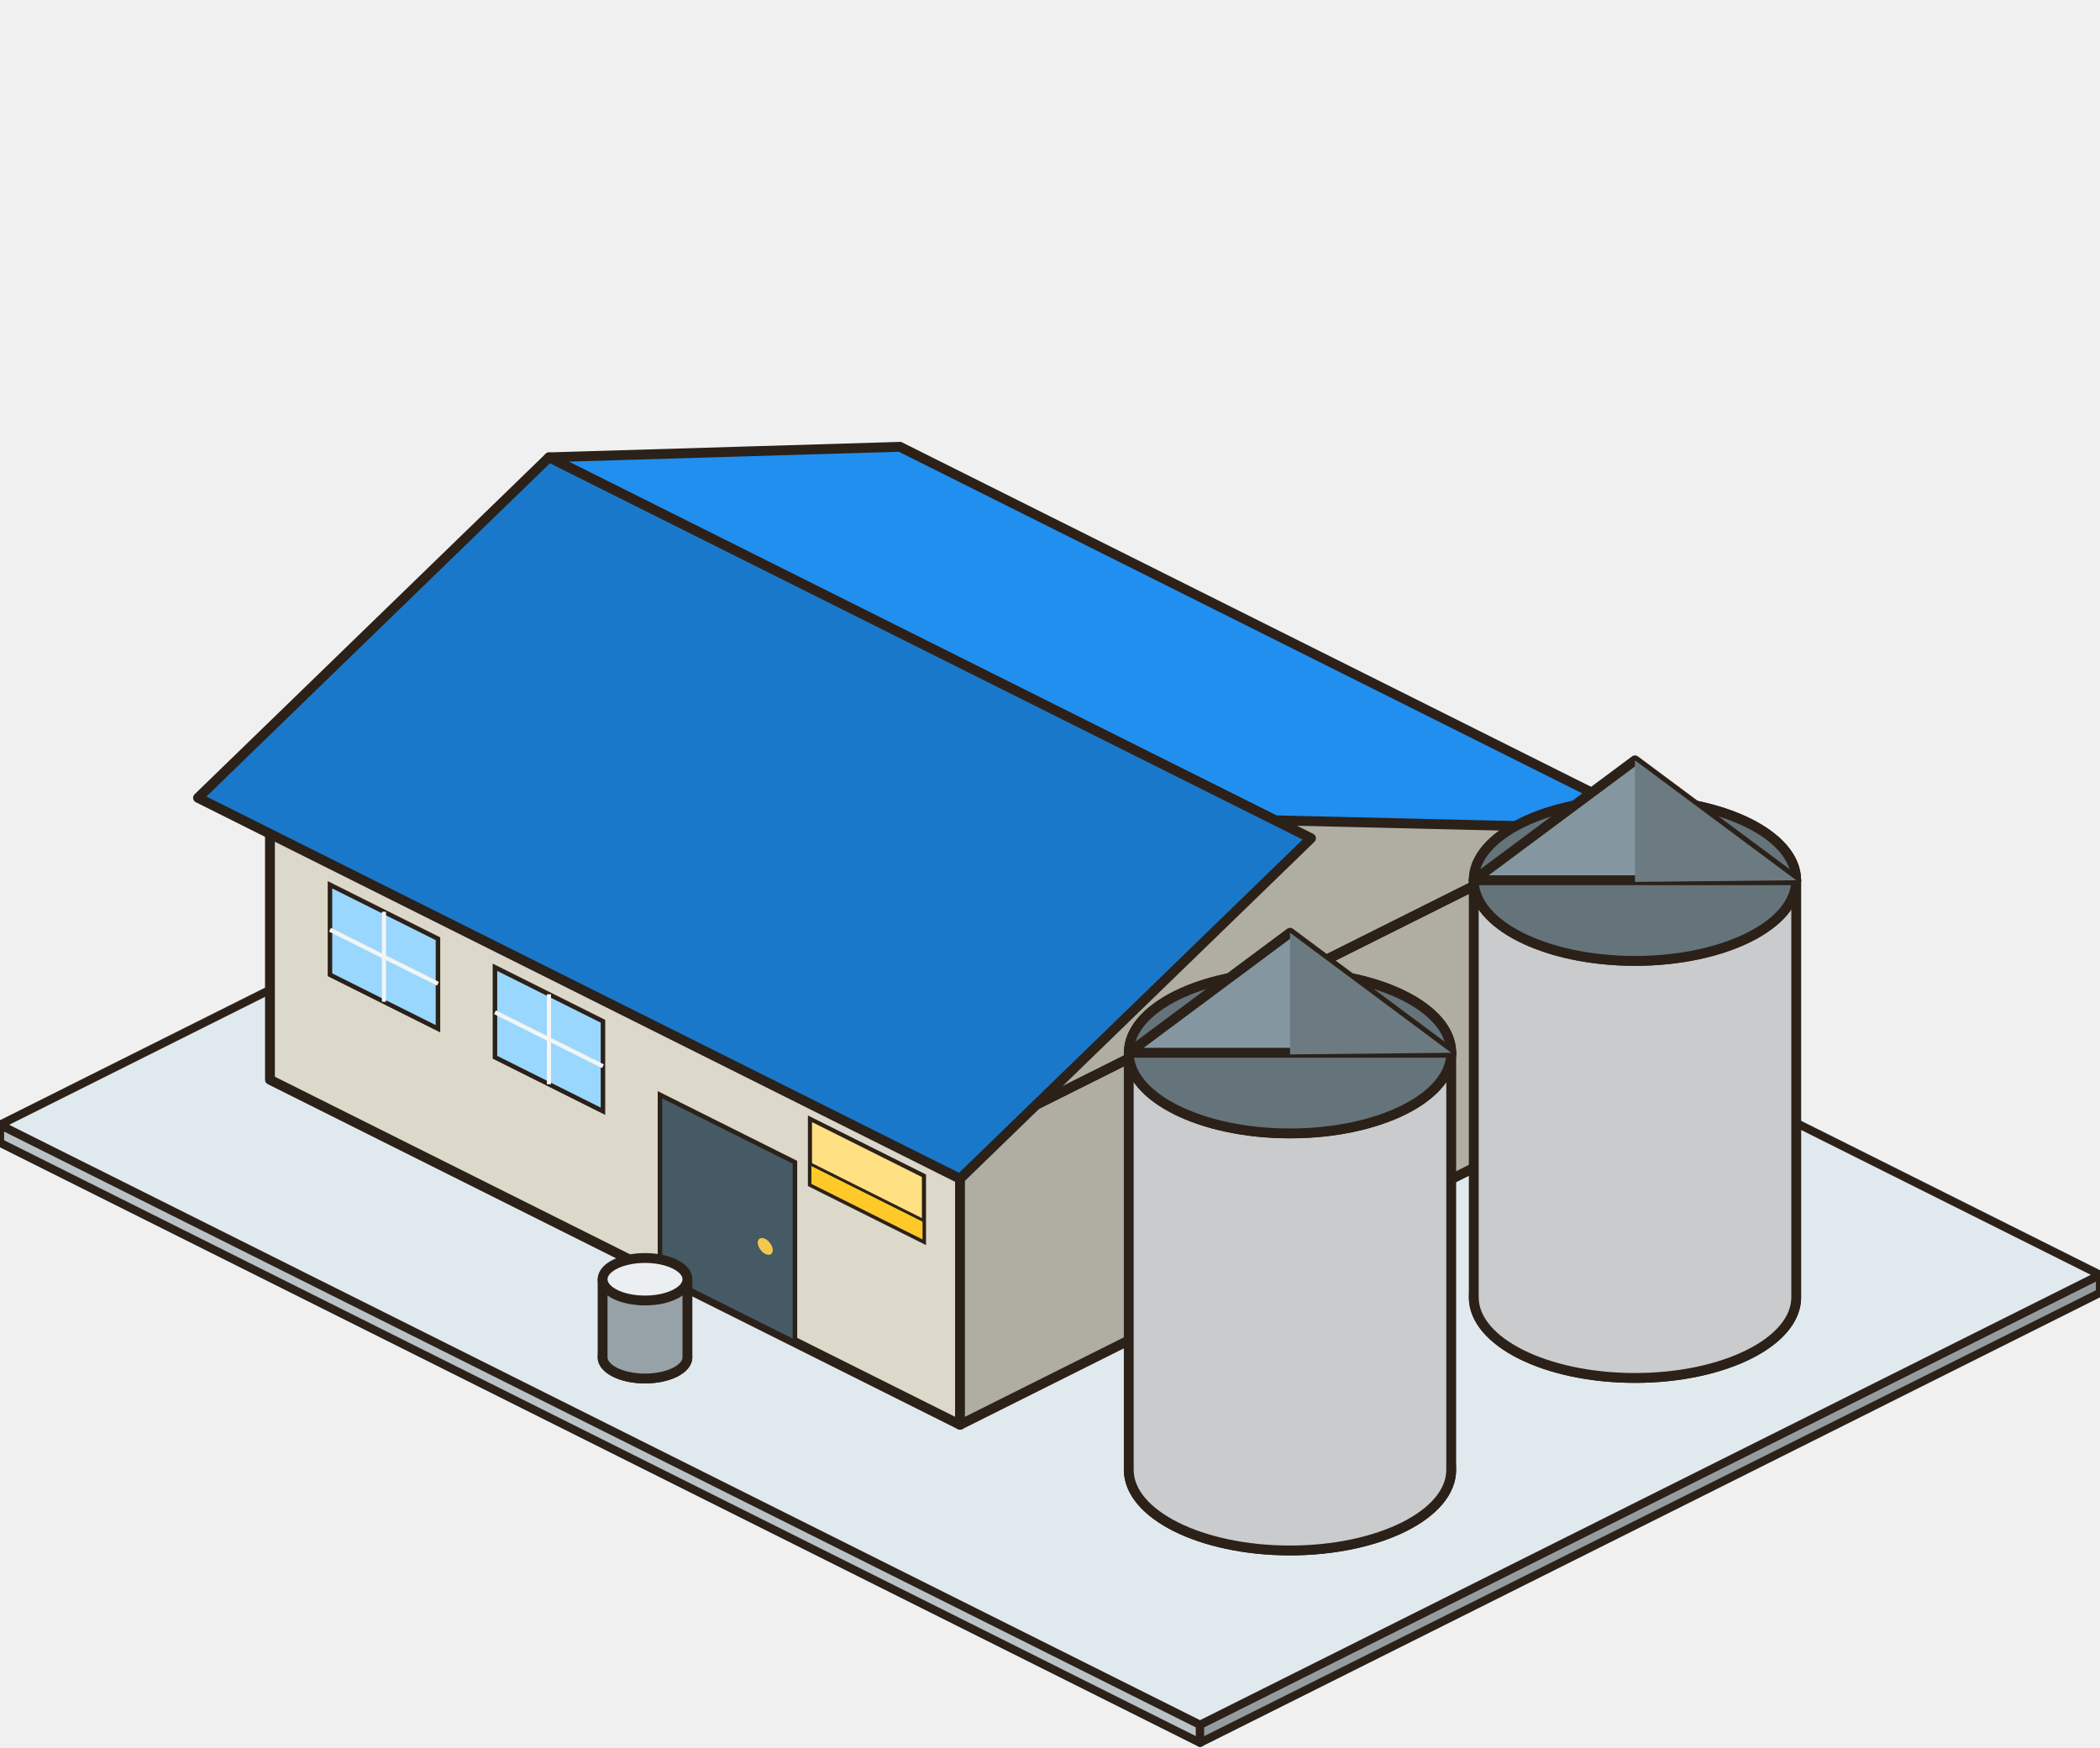
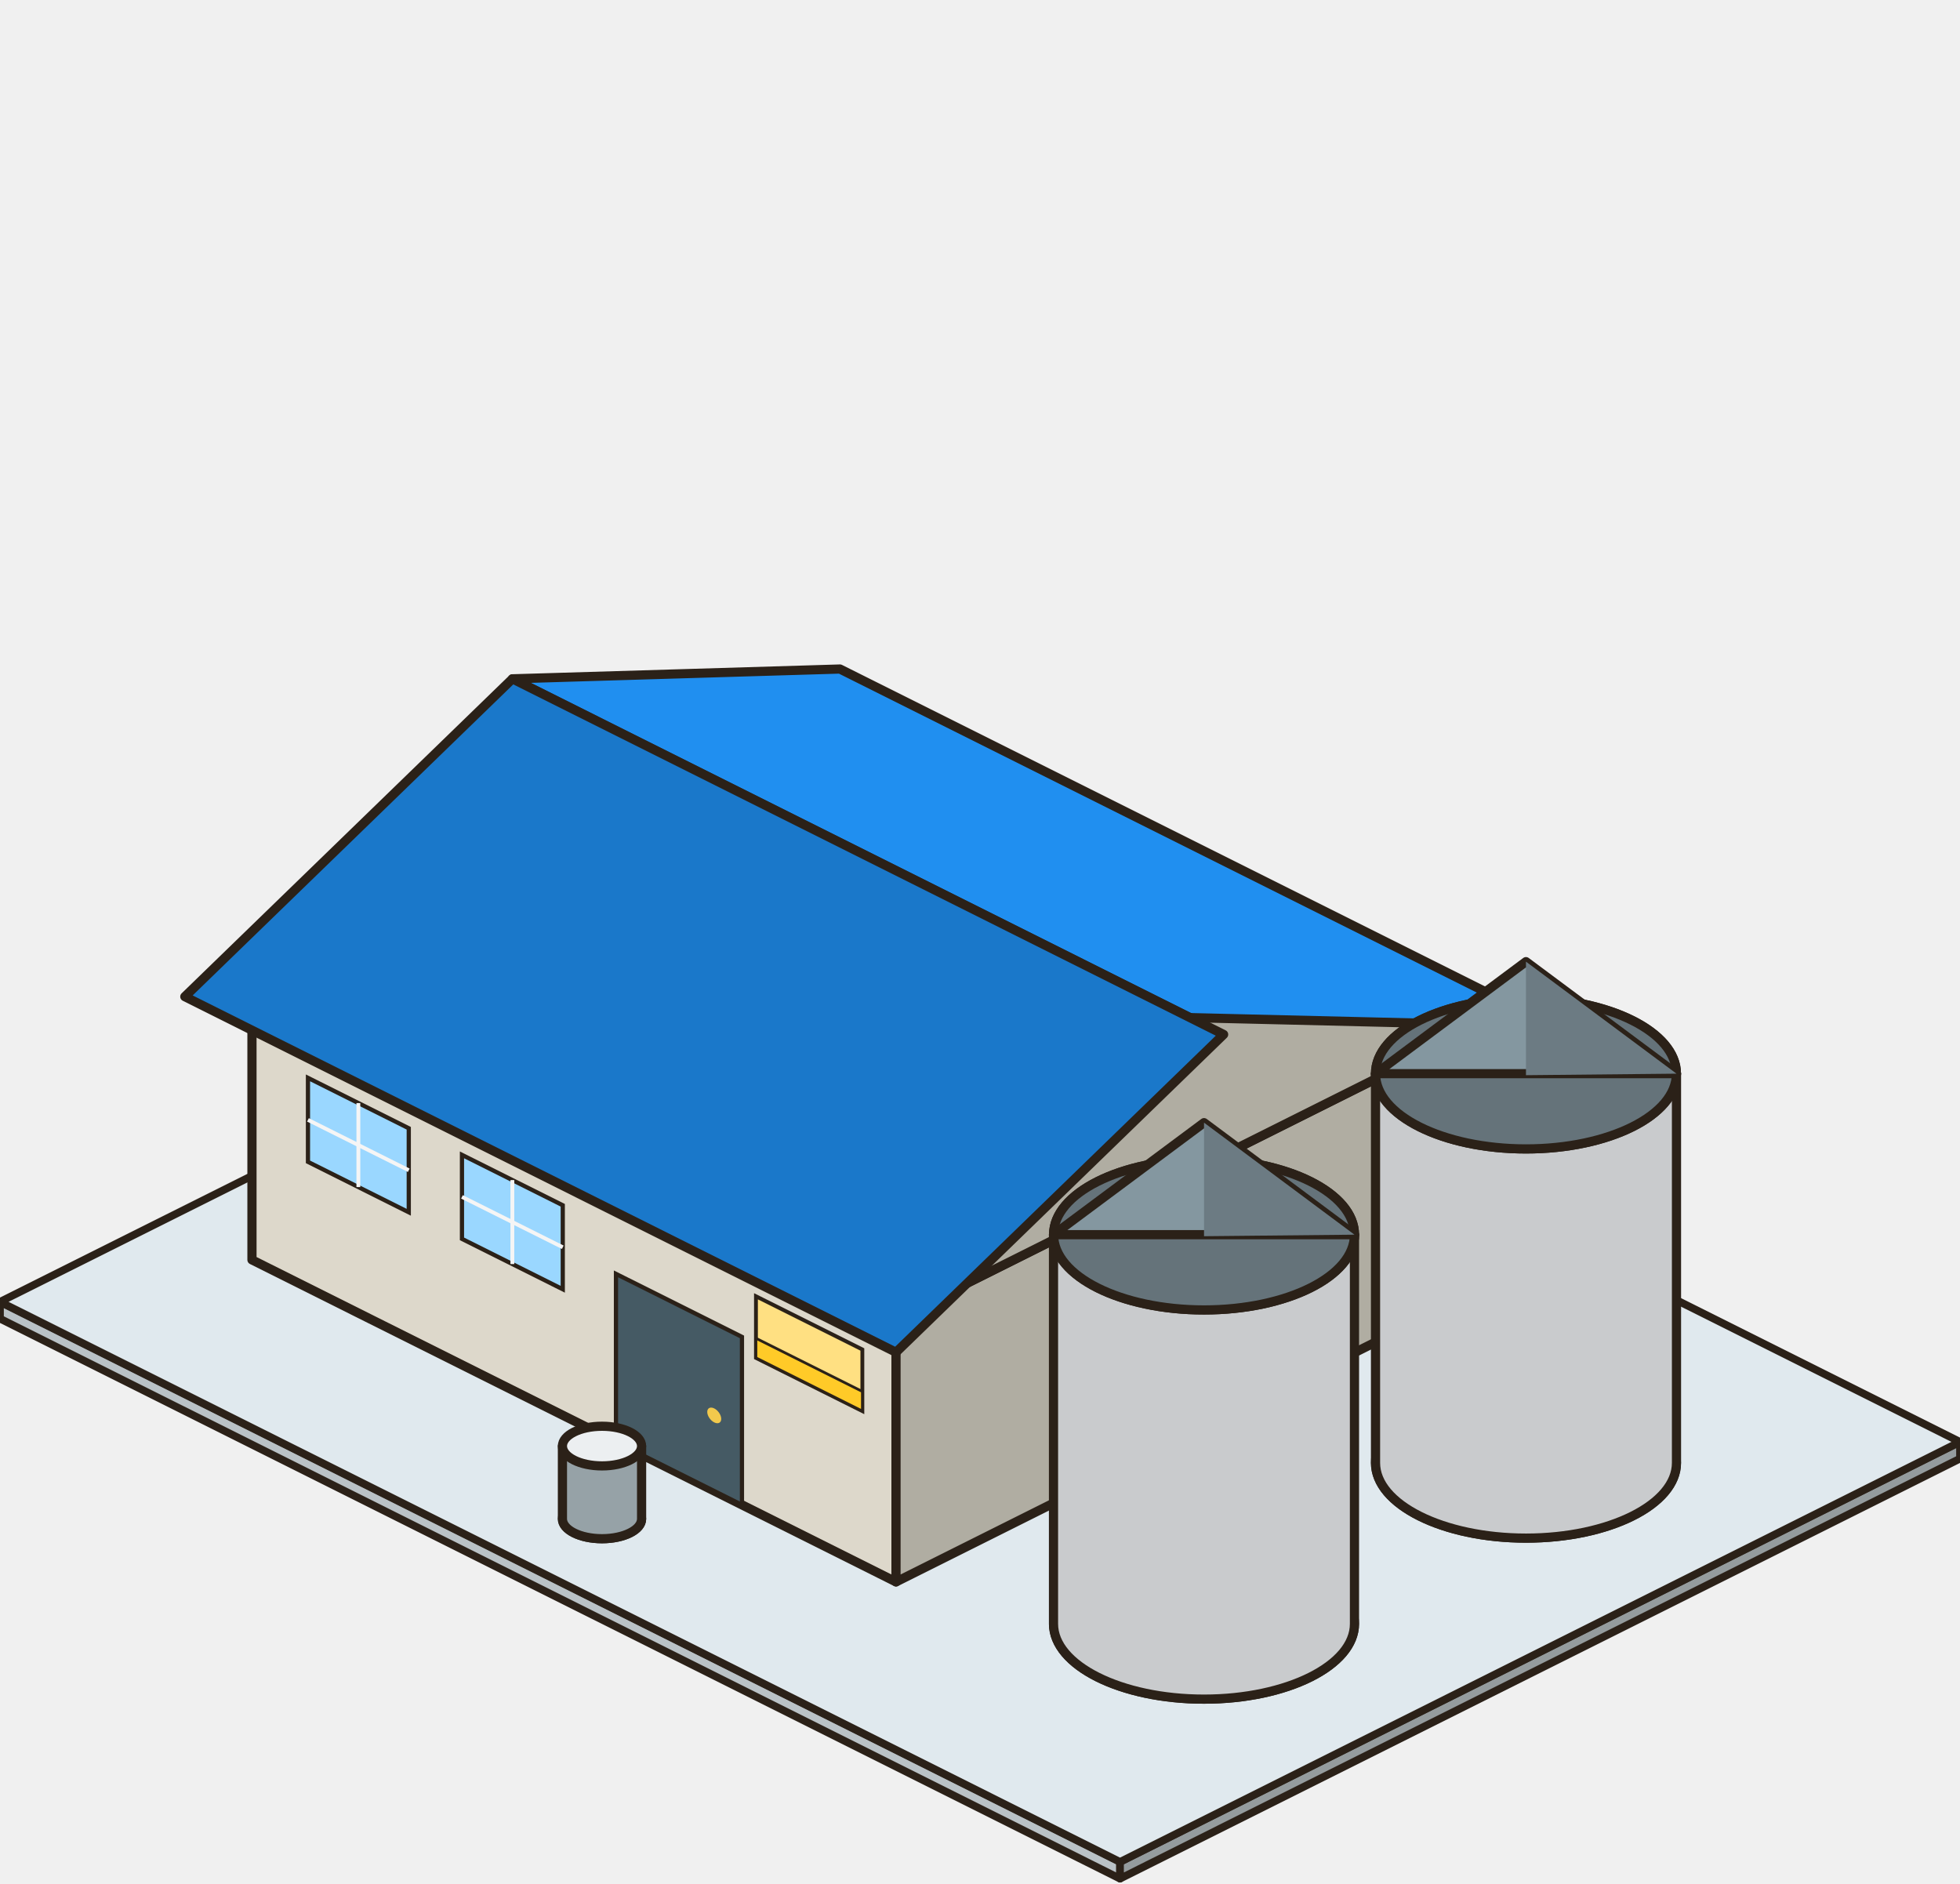
- <svg xmlns="http://www.w3.org/2000/svg" viewBox="0 0 256 213" width="512" height="426">
-   <polygon points="0.00,139.31 146.29,212.46 146.29,210.26 0.00,137.12" fill="#bac2c6" stroke="#2b2118" stroke-width="1.0" stroke-linejoin="round" />
-   <polygon points="146.29,212.46 256.00,157.60 256.00,155.41 146.29,210.26" fill="#959c9e" stroke="#2b2118" stroke-width="1.0" stroke-linejoin="round" />
-   <polygon points="109.71,82.26 256.00,155.41 146.29,210.26 0.00,137.12" fill="#e0e9ee" stroke="#2b2118" stroke-width="1.0" stroke-linejoin="round" />
-   <polygon points="32.91,131.63 117.03,173.69 117.03,139.31 32.91,97.26" fill="#dcd8ca" stroke="#2b2118" stroke-width="1.2" stroke-linejoin="round" />
-   <polygon points="117.03,173.69 193.83,135.29 193.83,100.91 117.03,139.31" fill="#b0ada2" stroke="#2b2118" stroke-width="1.2" stroke-linejoin="round" />
-   <polygon points="109.71,58.86 193.83,100.91 117.03,139.31 32.91,97.26" fill="#fffff3" stroke="#2b2118" stroke-width="1.2" stroke-linejoin="round" />
-   <g transform="matrix(36.571,18.286,0.000,-36.571,32.91,131.63)">
+ <svg xmlns="http://www.w3.org/2000/svg" viewBox="0 0 256 246" width="512" height="492">
+   <polygon points="0.00,172.23 146.29,245.37 146.29,243.18 0.00,170.03" fill="#bac2c6" stroke="#2b2118" stroke-width="1" stroke-linejoin="round" />
+   <polygon points="146.29,245.37 256.00,190.51 256.00,188.32 146.29,243.18" fill="#959c9e" stroke="#2b2118" stroke-width="1" stroke-linejoin="round" />
+   <polygon points="109.71,115.18 256.00,188.32 146.29,243.18 0.00,170.03" fill="#e0e9ee" stroke="#2b2118" stroke-width="1" stroke-linejoin="round" />
+   <polygon points="32.91,164.55 117.03,206.61 117.03,172.23 32.91,130.17" fill="#ddd8cb" stroke="#2b2118" stroke-width="1.2" stroke-linejoin="round" />
+   <polygon points="117.03,206.61 193.83,168.21 193.83,133.83 117.03,172.23" fill="#b0ada2" stroke="#2b2118" stroke-width="1.2" stroke-linejoin="round" />
+   <polygon points="109.71,91.77 193.83,133.83 117.03,172.23 32.91,130.17" fill="#fffff3" stroke="#2b2118" stroke-width="1.2" stroke-linejoin="round" />
+   <g transform="matrix(36.571,18.286,0.000,-36.571,32.91,164.55)">
    <rect x="0.2" y="0.45" width="0.36" height="0.3" fill="#9ad7ff" stroke="#2b2118" stroke-width="1.1" vector-effect="non-scaling-stroke" />
    <line x1="0.38" y1="0.45" x2="0.38" y2="0.75" stroke="#f5f5f5" stroke-width="1" vector-effect="non-scaling-stroke" />
    <line x1="0.2" y1="0.6" x2="0.56" y2="0.6" stroke="#f5f5f5" stroke-width="1" vector-effect="non-scaling-stroke" />
  </g>
-   <g transform="matrix(36.571,18.286,0.000,-36.571,32.91,131.63)">
+   <g transform="matrix(36.571,18.286,0.000,-36.571,32.91,164.55)">
    <rect x="0.75" y="0.45" width="0.36" height="0.3" fill="#9ad7ff" stroke="#2b2118" stroke-width="1.1" vector-effect="non-scaling-stroke" />
    <line x1="0.93" y1="0.45" x2="0.93" y2="0.75" stroke="#f5f5f5" stroke-width="1" vector-effect="non-scaling-stroke" />
    <line x1="0.75" y1="0.6" x2="1.11" y2="0.6" stroke="#f5f5f5" stroke-width="1" vector-effect="non-scaling-stroke" />
  </g>
-   <g transform="matrix(36.571,18.286,0.000,-36.571,32.91,131.63)">
+   <g transform="matrix(36.571,18.286,0.000,-36.571,32.91,164.55)">
    <rect x="1.3" y="0" width="0.45" height="0.6" fill="#455a64" stroke="#2b2118" stroke-width="1.1" vector-effect="non-scaling-stroke" />
    <circle cx="1.651" cy="0.27" r="0.025" fill="#f2c94c" />
  </g>
-   <g transform="matrix(36.571,18.286,0.000,-36.571,32.91,131.63)">
+   <g transform="matrix(36.571,18.286,0.000,-36.571,32.91,164.55)">
    <rect x="1.8" y="0.55" width="0.38" height="0.22" fill="#ffe082" stroke="#2b2118" stroke-width="1" vector-effect="non-scaling-stroke" />
    <rect x="1.8" y="0.55" width="0.38" height="0.07" fill="#ffca28" stroke="#2b2118" stroke-width="0.7" vector-effect="non-scaling-stroke" />
  </g>
-   <polygon points="109.71,54.47 202.61,100.91 159.82,102.19 66.93,55.75" fill="#208ff0" stroke="#2b2118" stroke-width="1.2" stroke-linejoin="round" />
-   <polygon points="117.03,139.31 193.83,100.91 155.43,100.00" fill="#b0ada2" stroke="#2b2118" stroke-width="1.2" stroke-linejoin="round" />
-   <polygon points="24.14,97.26 117.03,143.70 159.82,102.19 66.93,55.75" fill="#1a78ca" stroke="#2b2118" stroke-width="1.2" stroke-linejoin="round" />
-   <ellipse cx="199.31" cy="158.15" rx="19.65" ry="9.83" fill="#b1b3b5" stroke="#2b2118" stroke-width="1.2" />
-   <path d="M179.66,158.15 A19.65,9.83 0 0 0 218.97,158.15 L218.97,107.31 L179.66,107.31 Z" fill="#c9cbcd" stroke="#2b2118" stroke-width="1.2" stroke-linejoin="round" />
-   <ellipse cx="199.31" cy="107.31" rx="19.65" ry="9.83" fill="#ffffff" stroke="#2b2118" stroke-width="1.2" />
-   <ellipse cx="199.31" cy="107.31" rx="19.65" ry="9.83" fill="#65737a" stroke="#2b2118" stroke-width="1.2" />
-   <polygon points="179.66,107.31 218.97,107.31 199.31,92.69" fill="#8497a0" stroke="#2b2118" stroke-width="1.2" stroke-linejoin="round" />
-   <polygon points="199.31,107.51 218.97,107.31 199.31,92.69" fill="#6c7b82" stroke="none" />
-   <ellipse cx="157.26" cy="179.18" rx="19.65" ry="9.83" fill="#b1b3b5" stroke="#2b2118" stroke-width="1.2" />
-   <path d="M137.60,179.18 A19.65,9.83 0 0 0 176.91,179.18 L176.91,128.34 L137.60,128.34 Z" fill="#c9cbcd" stroke="#2b2118" stroke-width="1.2" stroke-linejoin="round" />
-   <ellipse cx="157.26" cy="128.34" rx="19.65" ry="9.83" fill="#ffffff" stroke="#2b2118" stroke-width="1.2" />
-   <ellipse cx="157.26" cy="128.34" rx="19.65" ry="9.83" fill="#65737a" stroke="#2b2118" stroke-width="1.2" />
-   <polygon points="137.60,128.34 176.91,128.34 157.26,113.71" fill="#8497a0" stroke="#2b2118" stroke-width="1.2" stroke-linejoin="round" />
-   <polygon points="157.26,128.54 176.91,128.34 157.26,113.71" fill="#6c7b82" stroke="none" />
-   <ellipse cx="78.63" cy="165.46" rx="5.17" ry="2.59" fill="#848e94" stroke="#2b2118" stroke-width="1.2" />
-   <path d="M73.46,165.46 A5.17,2.59 0 0 0 83.80,165.46 L83.80,155.95 L73.46,155.95 Z" fill="#96a2a7" stroke="#2b2118" stroke-width="1.2" stroke-linejoin="round" />
-   <ellipse cx="78.63" cy="155.95" rx="5.17" ry="2.59" fill="#eceff1" stroke="#2b2118" stroke-width="1.2" />
+   <polygon points="109.71,87.38 202.61,133.83 159.82,135.11 66.93,88.66" fill="#208ff0" stroke="#2b2118" stroke-width="1.2" stroke-linejoin="round" />
+   <polygon points="117.03,172.23 193.83,133.83 155.43,132.91" fill="#b0ada2" stroke="#2b2118" stroke-width="1.2" stroke-linejoin="round" />
+   <polygon points="24.14,130.17 117.03,176.62 159.82,135.11 66.93,88.66" fill="#1a78ca" stroke="#2b2118" stroke-width="1.2" stroke-linejoin="round" />
+   <ellipse cx="199.31" cy="191.06" rx="19.65" ry="9.83" fill="#b1b3b5" stroke="#2b2118" stroke-width="1.2" />
+   <path d="M179.66,191.06 A19.65,9.83 0 0 0 218.97,191.06 L218.97,140.23 L179.66,140.23 Z" fill="#c9cbcd" stroke="#2b2118" stroke-width="1.2" stroke-linejoin="round" />
+   <ellipse cx="199.31" cy="140.23" rx="19.65" ry="9.83" fill="#ffffff" stroke="#2b2118" stroke-width="1.2" />
+   <ellipse cx="199.31" cy="140.23" rx="19.65" ry="9.83" fill="#65737a" stroke="#2b2118" stroke-width="1.2" />
+   <polygon points="179.66,140.23 218.97,140.23 199.31,125.60" fill="#8497a0" stroke="#2b2118" stroke-width="1.2" stroke-linejoin="round" />
+   <polygon points="199.31,140.43 218.97,140.23 199.31,125.60" fill="#6c7b83" stroke="none" />
+   <ellipse cx="157.26" cy="212.09" rx="19.65" ry="9.83" fill="#b1b3b5" stroke="#2b2118" stroke-width="1.2" />
+   <path d="M137.60,212.09 A19.65,9.83 0 0 0 176.91,212.09 L176.91,161.26 L137.60,161.26 Z" fill="#c9cbcd" stroke="#2b2118" stroke-width="1.2" stroke-linejoin="round" />
+   <ellipse cx="157.26" cy="161.26" rx="19.65" ry="9.83" fill="#ffffff" stroke="#2b2118" stroke-width="1.2" />
+   <ellipse cx="157.26" cy="161.26" rx="19.65" ry="9.83" fill="#65737a" stroke="#2b2118" stroke-width="1.2" />
+   <polygon points="137.60,161.26 176.91,161.26 157.26,146.63" fill="#8497a0" stroke="#2b2118" stroke-width="1.2" stroke-linejoin="round" />
+   <polygon points="157.26,161.46 176.91,161.26 157.26,146.63" fill="#6c7b83" stroke="none" />
+   <ellipse cx="78.63" cy="198.38" rx="5.17" ry="2.59" fill="#848f94" stroke="#2b2118" stroke-width="1.2" />
+   <path d="M73.46,198.38 A5.17,2.59 0 0 0 83.80,198.38 L83.80,188.87 L73.46,188.87 Z" fill="#96a2a7" stroke="#2b2118" stroke-width="1.2" stroke-linejoin="round" />
+   <ellipse cx="78.63" cy="188.87" rx="5.17" ry="2.59" fill="#eceff1" stroke="#2b2118" stroke-width="1.2" />
</svg>
